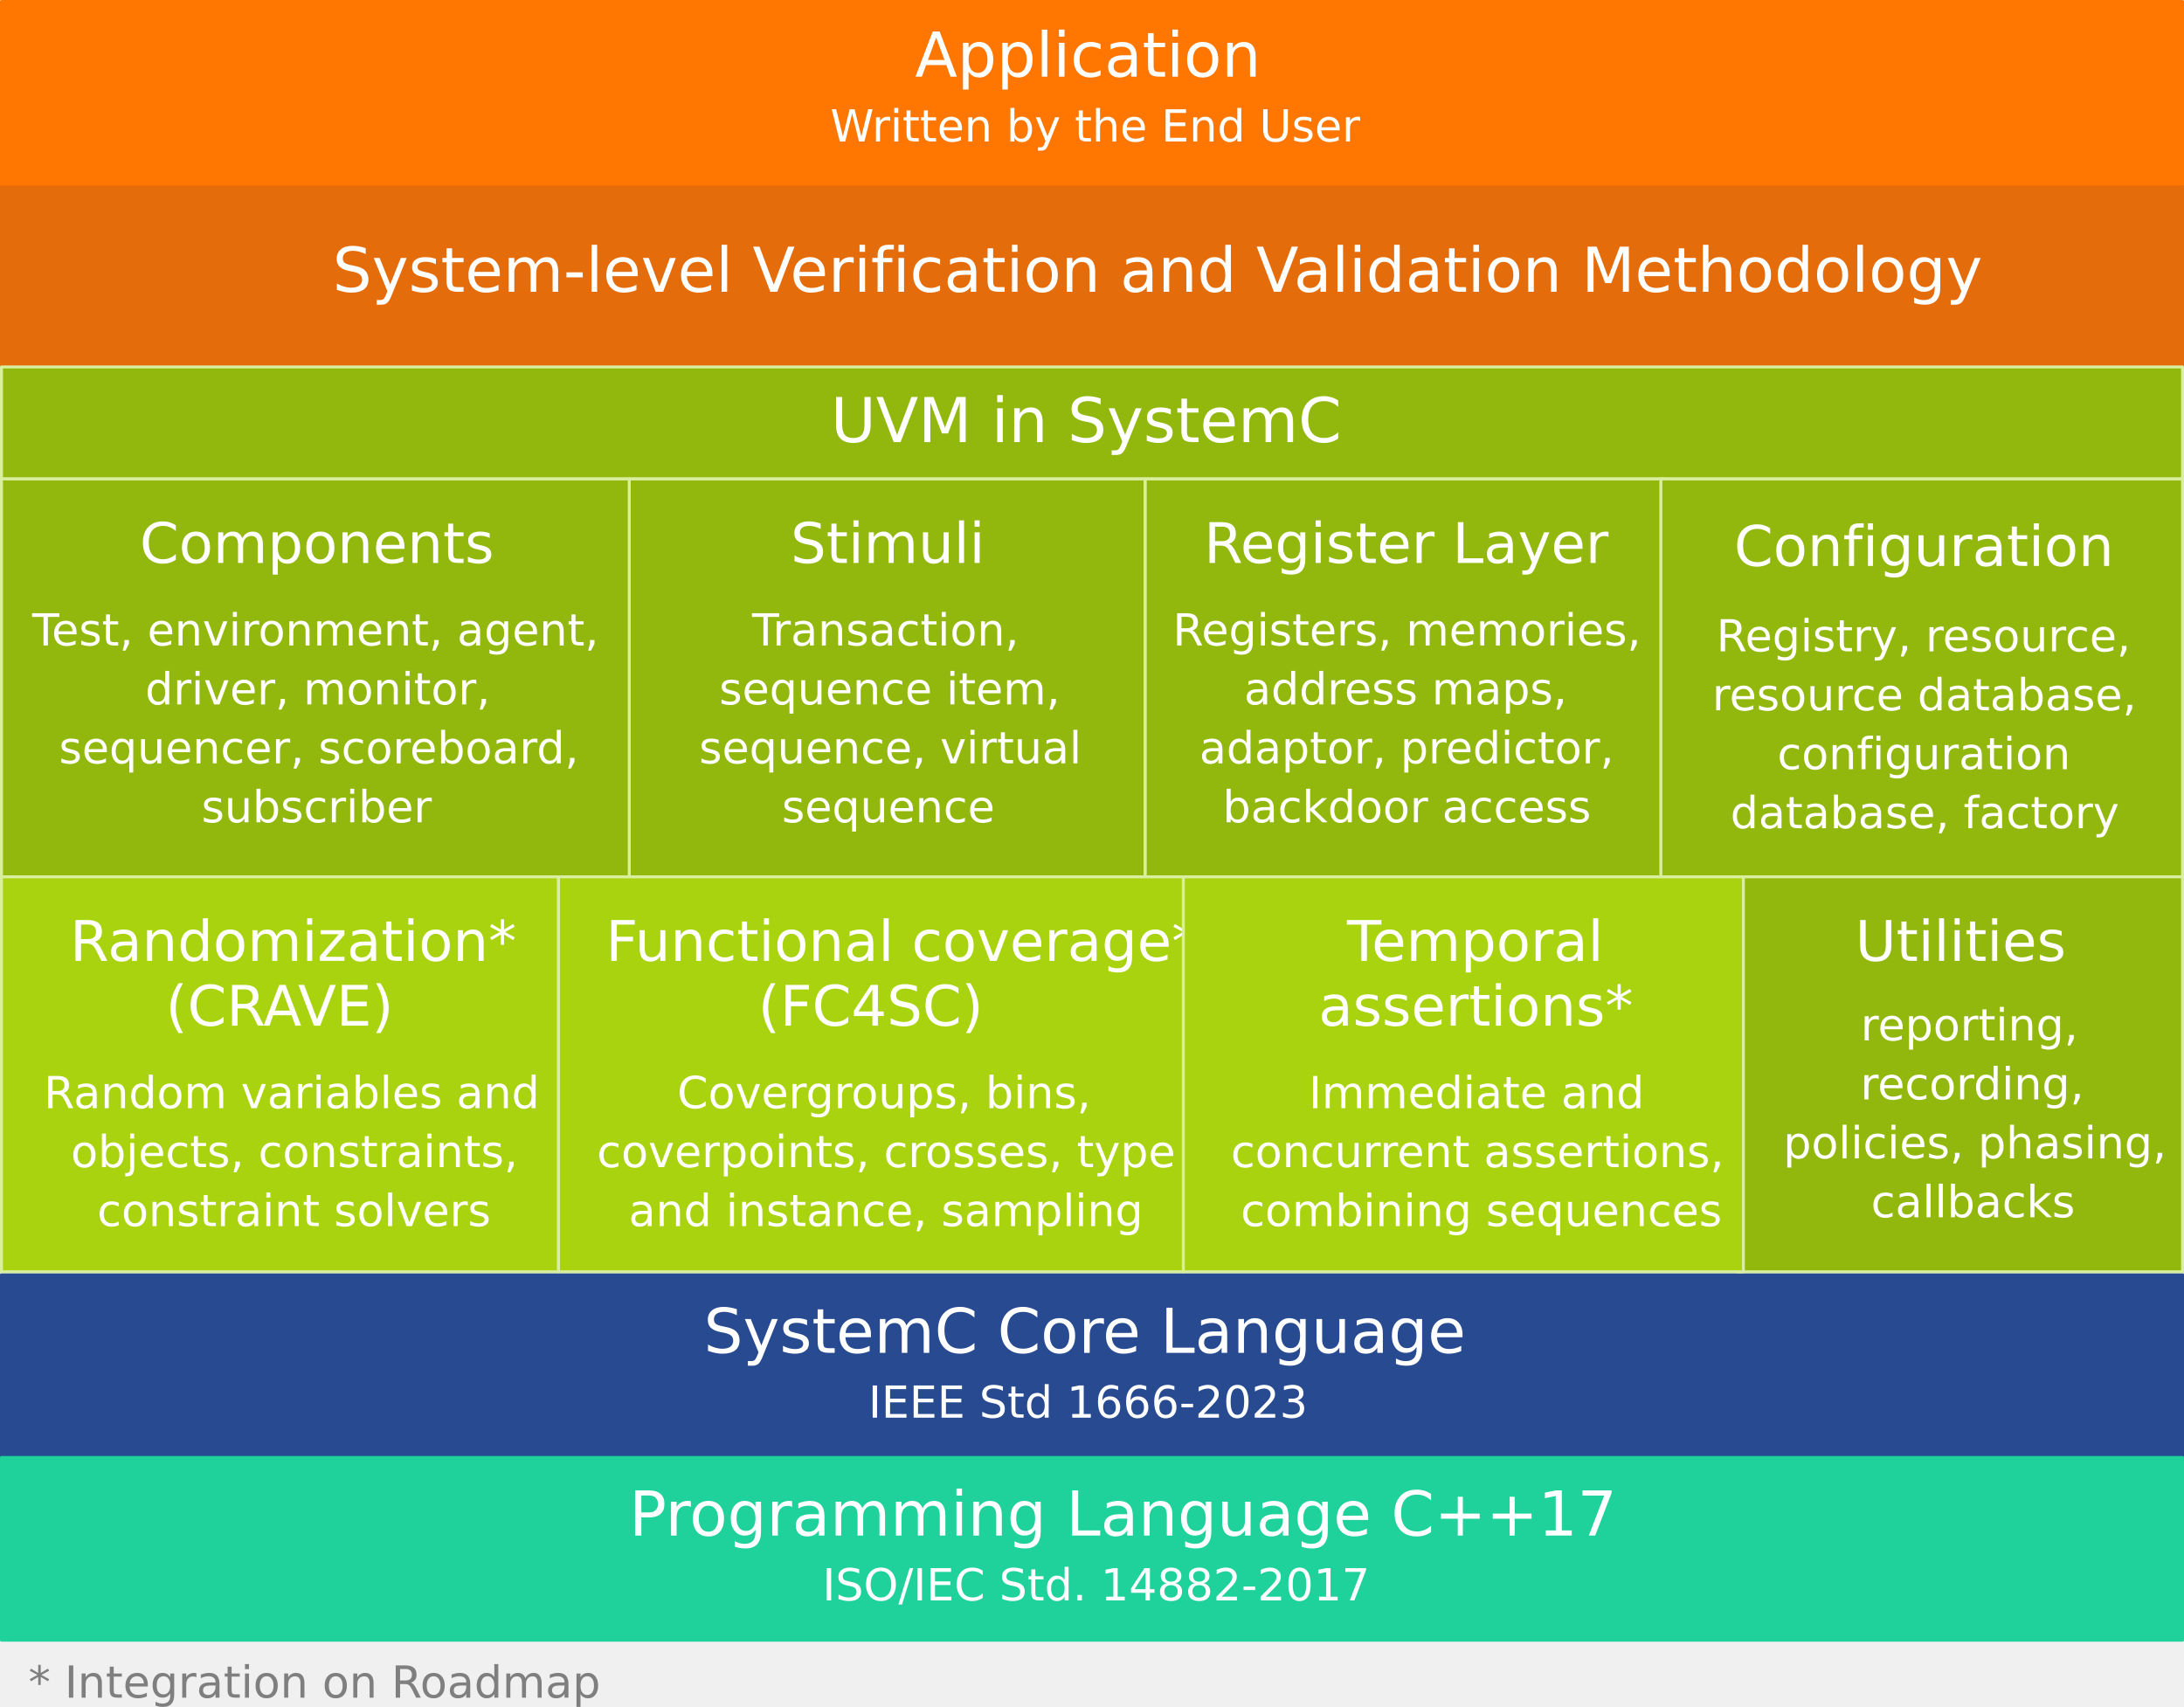
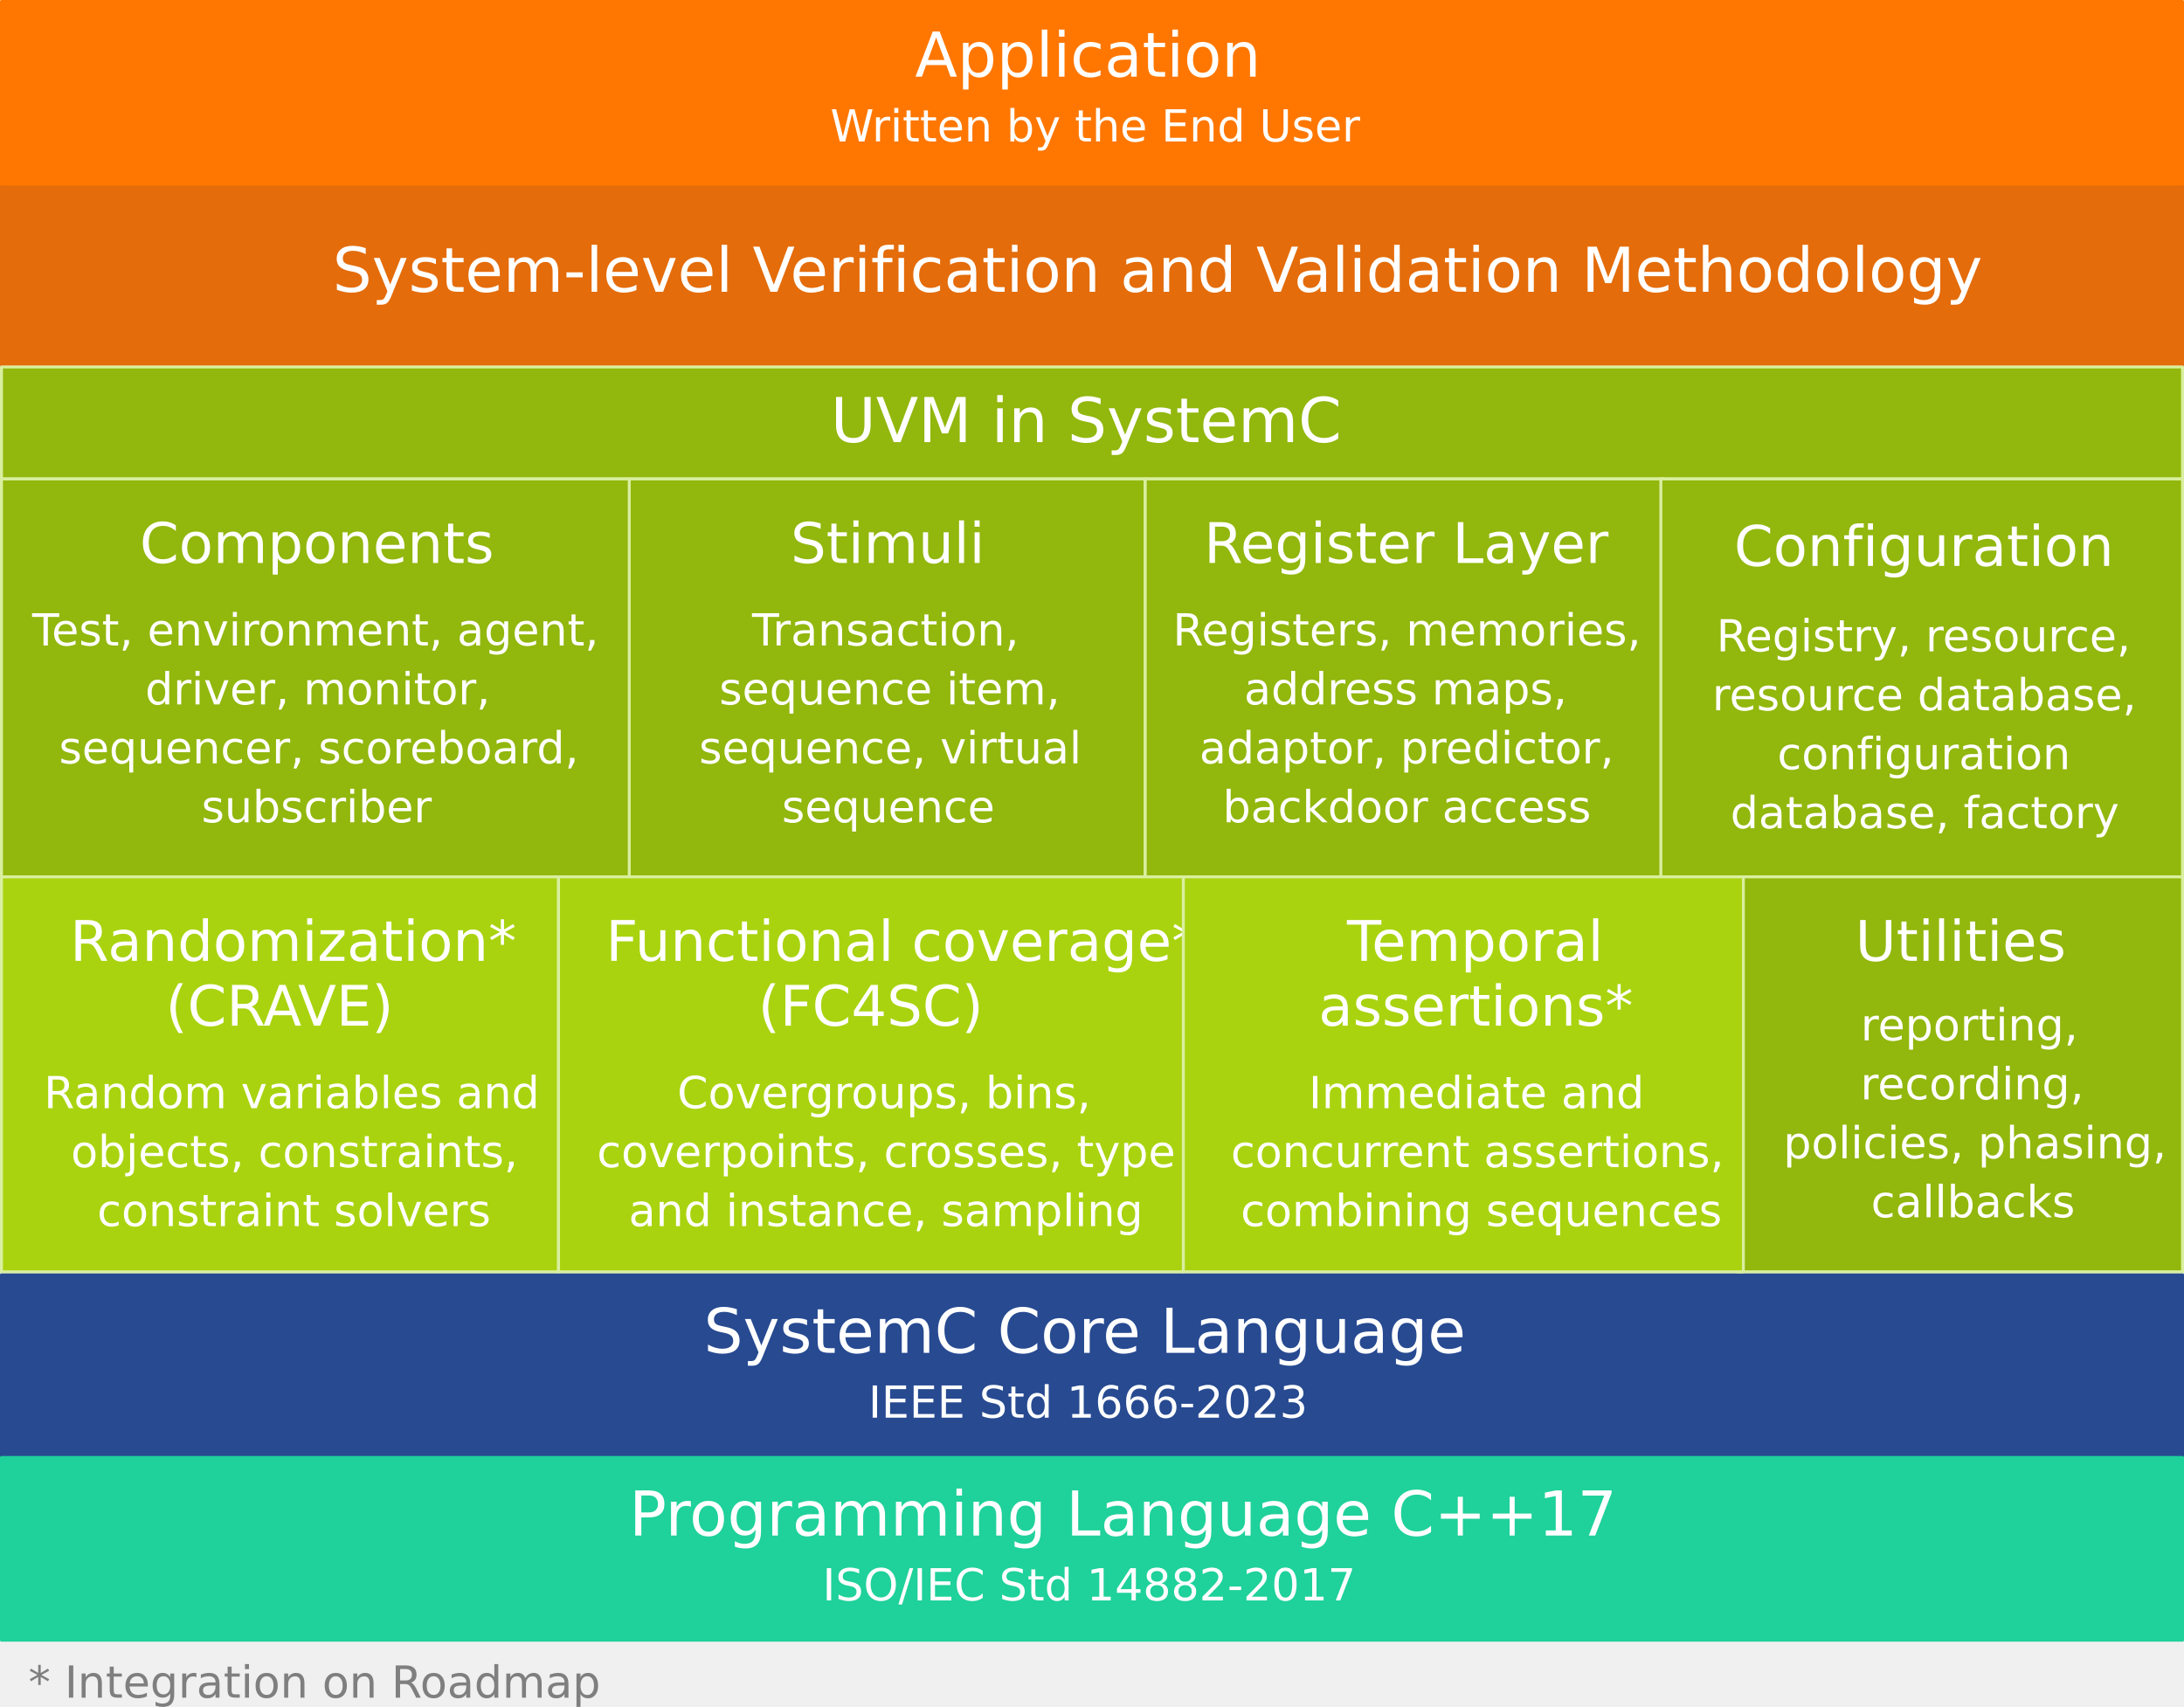
<svg xmlns="http://www.w3.org/2000/svg" width="741" height="579.12" overflow="hidden" version="1.1" id="svg149" style="overflow:hidden">
  <defs id="defs5">
    <clipPath id="clip0">
      <rect x="0" y="0" width="960" height="768" id="rect2" />
    </clipPath>
  </defs>
  <g clip-path="url(#clip0)" id="g147" transform="translate(-110,-113)">
    <rect x="110.5" y="545.5" width="740" height="62" stroke-miterlimit="10" id="rect9" style="fill:#274a91;stroke:#274a91;stroke-linejoin:round;stroke-miterlimit:10" />
    <text font-weight="400" font-size="21" transform="translate(348.765,572)" id="text17" style="font-weight:400;font-size:21px;font-family:'DejaVu Sans', 'DejaVu Sans_MSFontService', sans-serif;fill:#ffffff">SystemC Core Language<tspan font-size="15" x="55.853" y="22" id="tspan11" style="font-size:15px">IEEE Std 1666-2023</tspan>
    </text>
    <rect x="110.5" y="607.5" width="740" height="62" stroke-miterlimit="10" id="rect19" style="fill:#1fd19a;stroke:#1fd19a;stroke-linejoin:round;stroke-miterlimit:10" />
-     <text font-weight="400" font-size="21" transform="translate(323.471,634)" id="text27" style="font-weight:400;font-size:21px;font-family:'DejaVu Sans', 'DejaVu Sans_MSFontService', sans-serif;fill:#ffffff">Programming Language C++17<tspan font-size="15" x="65.58" y="22" id="tspan21" style="font-size:15px">ISO/IEC Std. 14882-2017</tspan>
+     <text font-weight="400" font-size="21" transform="translate(323.471,634)" id="text27" style="font-weight:400;font-size:21px;font-family:'DejaVu Sans', 'DejaVu Sans_MSFontService', sans-serif;fill:#ffffff">Programming Language C++17<tspan font-size="15" x="65.58" y="22" id="tspan21" style="font-size:15px">ISO/IEC Std 14882-2017</tspan>
    </text>
    <rect x="110.5" y="175.5" width="740" height="77" stroke-miterlimit="10" id="rect29" style="fill:#e46c0a;stroke:#e46c0a;stroke-linejoin:round;stroke-miterlimit:10" />
    <text font-weight="400" font-size="21" transform="translate(195.518,212)" id="text33" style="font-weight:400;font-size:21px;font-family:'DejaVu Sans', 'DejaVu Sans_MSFontService', sans-serif;fill:#ffffff">
      <tspan font-size="21" x="27.333" y="0" id="tspan31" style="font-size:21px">System-level Verification and Validation Methodology</tspan>
    </text>
    <rect x="110.5" y="237.5" width="740" height="38" stroke-miterlimit="10" id="rect35" style="fill:#92b70d;stroke:#d9ef9f;stroke-linejoin:round;stroke-miterlimit:10" />
    <text font-weight="400" font-size="21" transform="translate(391.833,263)" id="text37" style="font-weight:400;font-size:21px;font-family:'DejaVu Sans', 'DejaVu Sans_MSFontService', sans-serif;fill:#ffffff">UVM in SystemC</text>
    <rect x="498.5" y="275.5" width="176" height="135" stroke-miterlimit="10" id="rect39" style="fill:#92b70d;stroke:#d9ef9f;stroke-linejoin:round;stroke-miterlimit:10" />
    <text font-weight="400" font-size="19" transform="translate(518.504,304)" id="text49" style="font-weight:400;font-size:19px;font-family:'DejaVu Sans', 'DejaVu Sans_MSFontService', sans-serif;fill:#ffffff">Register Layer<tspan font-size="15" x="-10.587" y="28" id="tspan41" style="font-size:15px">Registers, memories,</tspan>
      <tspan font-size="15" x="13.58" y="48" id="tspan43" style="font-size:15px">address maps,</tspan>
      <tspan font-size="15" x="-1.587" y="68" id="tspan45" style="font-size:15px">adaptor, predictor,</tspan>
      <tspan font-size="15" x="6.333" y="88" id="tspan47" style="font-size:15px">backdoor access</tspan>
    </text>
    <rect x="110.5" y="113.5" width="740" height="62" stroke-miterlimit="10" id="rect51" style="fill:#ff7700;stroke:#ff7700;stroke-linejoin:round;stroke-miterlimit:10" />
    <text font-weight="400" font-size="21" transform="translate(420.452,139)" id="text55" style="font-weight:400;font-size:21px;font-family:'DejaVu Sans', 'DejaVu Sans_MSFontService', sans-serif;fill:#ffffff">Application<tspan font-size="15" x="-28.753" y="22" id="tspan53" style="font-size:15px">Written by the End User</tspan>
    </text>
    <rect x="323.5" y="275.5" width="175" height="135" stroke-miterlimit="10" id="rect57" style="fill:#92b70d;stroke:#d9ef9f;stroke-linejoin:round;stroke-miterlimit:10" />
    <text font-weight="400" font-size="19" transform="translate(378.253,304)" id="text67" style="font-weight:400;font-size:19px;font-family:'DejaVu Sans', 'DejaVu Sans_MSFontService', sans-serif;fill:#ffffff">Stimuli<tspan font-size="15" x="-13.087" y="28" id="tspan59" style="font-size:15px">Transaction,</tspan>
      <tspan font-size="15" x="-24.253" y="48" id="tspan61" style="font-size:15px">sequence item,</tspan>
      <tspan font-size="15" x="-31.087" y="68" id="tspan63" style="font-size:15px">sequence, virtual</tspan>
      <tspan font-size="15" x="-3" y="88" id="tspan65" style="font-size:15px">sequence</tspan>
    </text>
    <rect x="110.5" y="275.5" width="213" height="135" stroke-miterlimit="10" id="rect69" style="fill:#92b70d;stroke:#d9ef9f;stroke-linejoin:round;stroke-miterlimit:10" />
    <text font-weight="400" font-size="19" transform="translate(157.417,304)" id="text79" style="font-weight:400;font-size:19px;font-family:'DejaVu Sans', 'DejaVu Sans_MSFontService', sans-serif;fill:#ffffff">Components<tspan font-size="15" x="-36.5" y="28" id="tspan71" style="font-size:15px">Test, environment, agent,</tspan>
      <tspan font-size="15" x="1.833" y="48" id="tspan73" style="font-size:15px">driver, monitor,</tspan>
      <tspan font-size="15" x="-27.413" y="68" id="tspan75" style="font-size:15px">sequencer, scoreboard,</tspan>
      <tspan font-size="15" x="20.92" y="88" id="tspan77" style="font-size:15px">subscriber</tspan>
    </text>
    <rect x="673.5" y="275.5" width="177" height="135" stroke-miterlimit="10" id="rect81" style="fill:#92b70d;stroke:#d9ef9f;stroke-linejoin:round;stroke-miterlimit:10" />
    <text font-weight="400" font-size="19" transform="translate(698.347,305)" id="text91" style="font-weight:400;font-size:19px;font-family:'DejaVu Sans', 'DejaVu Sans_MSFontService', sans-serif;fill:#ffffff">Configuration<tspan font-size="15" x="-6" y="29" id="tspan83" style="font-size:15px">Registry, resource,</tspan>
      <tspan font-size="15" x="-7.42" y="49" id="tspan85" style="font-size:15px">resource database,</tspan>
      <tspan font-size="15" x="14.667" y="69" id="tspan87" style="font-size:15px">configuration</tspan>
      <tspan font-size="15" x="-1.253" y="89" id="tspan89" style="font-size:15px">database, factory</tspan>
    </text>
    <rect x="699.5" y="410.5" width="151" height="134" stroke-miterlimit="10" id="rect93" style="fill:#92b70d;stroke:#d9ef9f;stroke-linejoin:round;stroke-miterlimit:10" />
    <text font-weight="400" font-size="19" transform="translate(739.466,439)" id="text103" style="font-weight:400;font-size:19px;font-family:'DejaVu Sans', 'DejaVu Sans_MSFontService', sans-serif;fill:#ffffff"> Utilities<tspan font-size="15" x="1.833" y="27" id="tspan95" style="font-size:15px">reporting,</tspan>
      <tspan font-size="15" x="1.747" y="47" id="tspan97" style="font-size:15px">recording,</tspan>
      <tspan font-size="15" x="-24.42" y="67" id="tspan99" style="font-size:15px">policies, phasing,</tspan>
      <tspan font-size="15" x="5.333" y="87" id="tspan101" style="font-size:15px">callbacks</tspan>
    </text>
    <rect x="110.5" y="410.5" width="189" height="134" stroke-miterlimit="10" id="rect105" style="fill:#a9d30f;stroke:#d9ef9f;stroke-linejoin:round;stroke-miterlimit:10" />
    <text font-weight="400" font-size="19" transform="translate(129.759,439)" id="text115" style="font-weight:400;font-size:19px;font-family:'DejaVu Sans', 'DejaVu Sans_MSFontService', sans-serif;fill:#ffffff">
      <tspan font-size="19" x="4" y="0" id="tspan1071" style="font-size:19px">Randomization*</tspan>
      <tspan font-size="19" x="36.433" y="22" id="tspan107" style="font-size:19px">(CRAVE)</tspan>
      <tspan font-size="15" x="-4.873" y="50" id="tspan109" style="font-size:15px">Random variables and</tspan>
      <tspan font-size="15" x="4.293" y="70" id="tspan111" style="font-size:15px">objects, constraints,</tspan>
      <tspan font-size="15" x="13.207" y="90" id="tspan113" style="font-size:15px">constraint solvers</tspan>
    </text>
    <rect x="299.5" y="410.5" width="212" height="134" stroke-miterlimit="10" id="rect117" style="fill:#a9d30f;stroke:#d9ef9f;stroke-linejoin:round;stroke-miterlimit:10" />
    <text font-weight="400" font-size="19" transform="translate(305.54,439)" id="text131" style="font-weight:400;font-size:19px;font-family:'DejaVu Sans', 'DejaVu Sans_MSFontService', sans-serif;fill:#ffffff">
      <tspan font-size="19" x="10" y="0" id="tspan119" style="font-size:19px">Functional coverage*</tspan>
      <tspan font-size="19" x="61.66" y="22" id="tspan119" style="font-size:19px">(FC4SC)</tspan>
      <tspan font-size="15" x="34.24" y="50" id="tspan121" style="font-size:15px">Covergroups, bins,</tspan>
      <tspan font-size="15" x="6.993" y="70" id="tspan125" style="font-size:15px">coverpoints, crosses, type</tspan>
      <tspan font-size="15" x="17.74" y="90" id="tspan129" style="font-size:15px">and instance, sampling</tspan>
    </text>
    <rect x="511.5" y="410.5" width="190" height="134" stroke-miterlimit="10" id="rect133" style="fill:#a9d30f;stroke:#d9ef9f;stroke-linejoin:round;stroke-miterlimit:10" />
    <text font-weight="400" font-size="19" transform="translate(563.031,439)" id="text145" style="font-weight:400;font-size:19px;font-family:'DejaVu Sans', 'DejaVu Sans_MSFontService', sans-serif;fill:#ffffff">
      <tspan font-size="19" x="4" y="0" id="tspan135" style="font-size:19px">Temporal</tspan>
      <tspan font-size="19" x="-5.673" y="22" id="tspan135" style="font-size:19px">assertions*</tspan>
      <tspan font-size="15" x="-9.007" y="50" id="tspan137" style="font-size:15px">Immediate and</tspan>
      <tspan font-size="15" x="-35.42" y="70" id="tspan139" style="font-size:15px">concurrent assertions,</tspan>
      <tspan font-size="15" x="-32.087" y="90" id="tspan141" style="font-size:15px">combining sequences</tspan>
      <tspan font-size="15" x="-443.389" y="250" id="tspan143" style="font-size:15px;fill:#7f7f7f">* Integration on Roadmap</tspan>
    </text>
  </g>
</svg>
